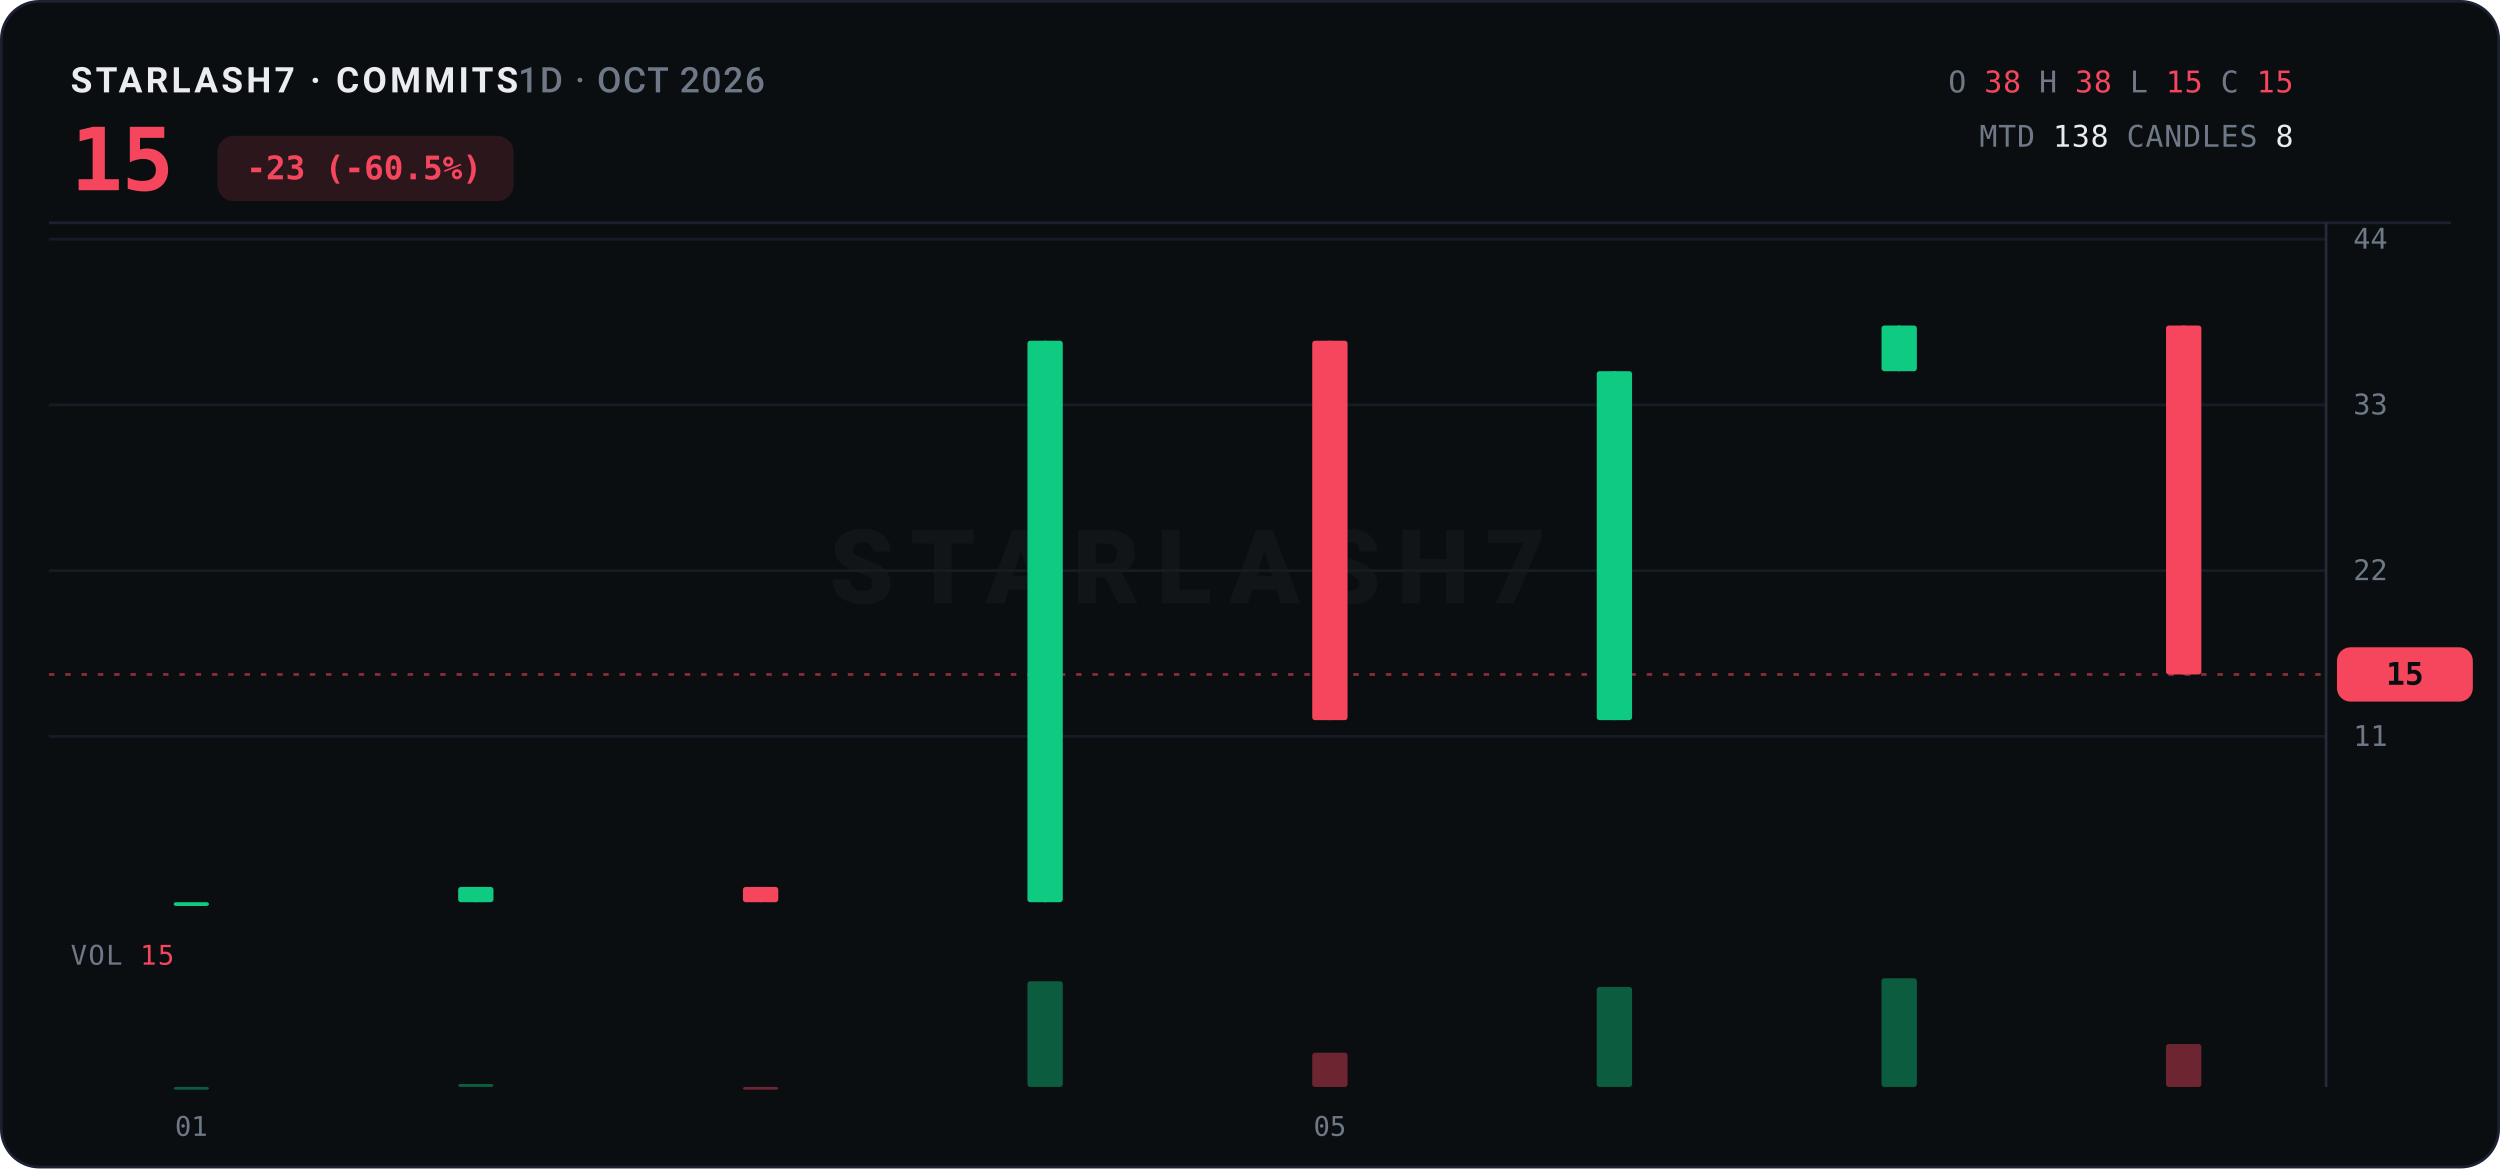
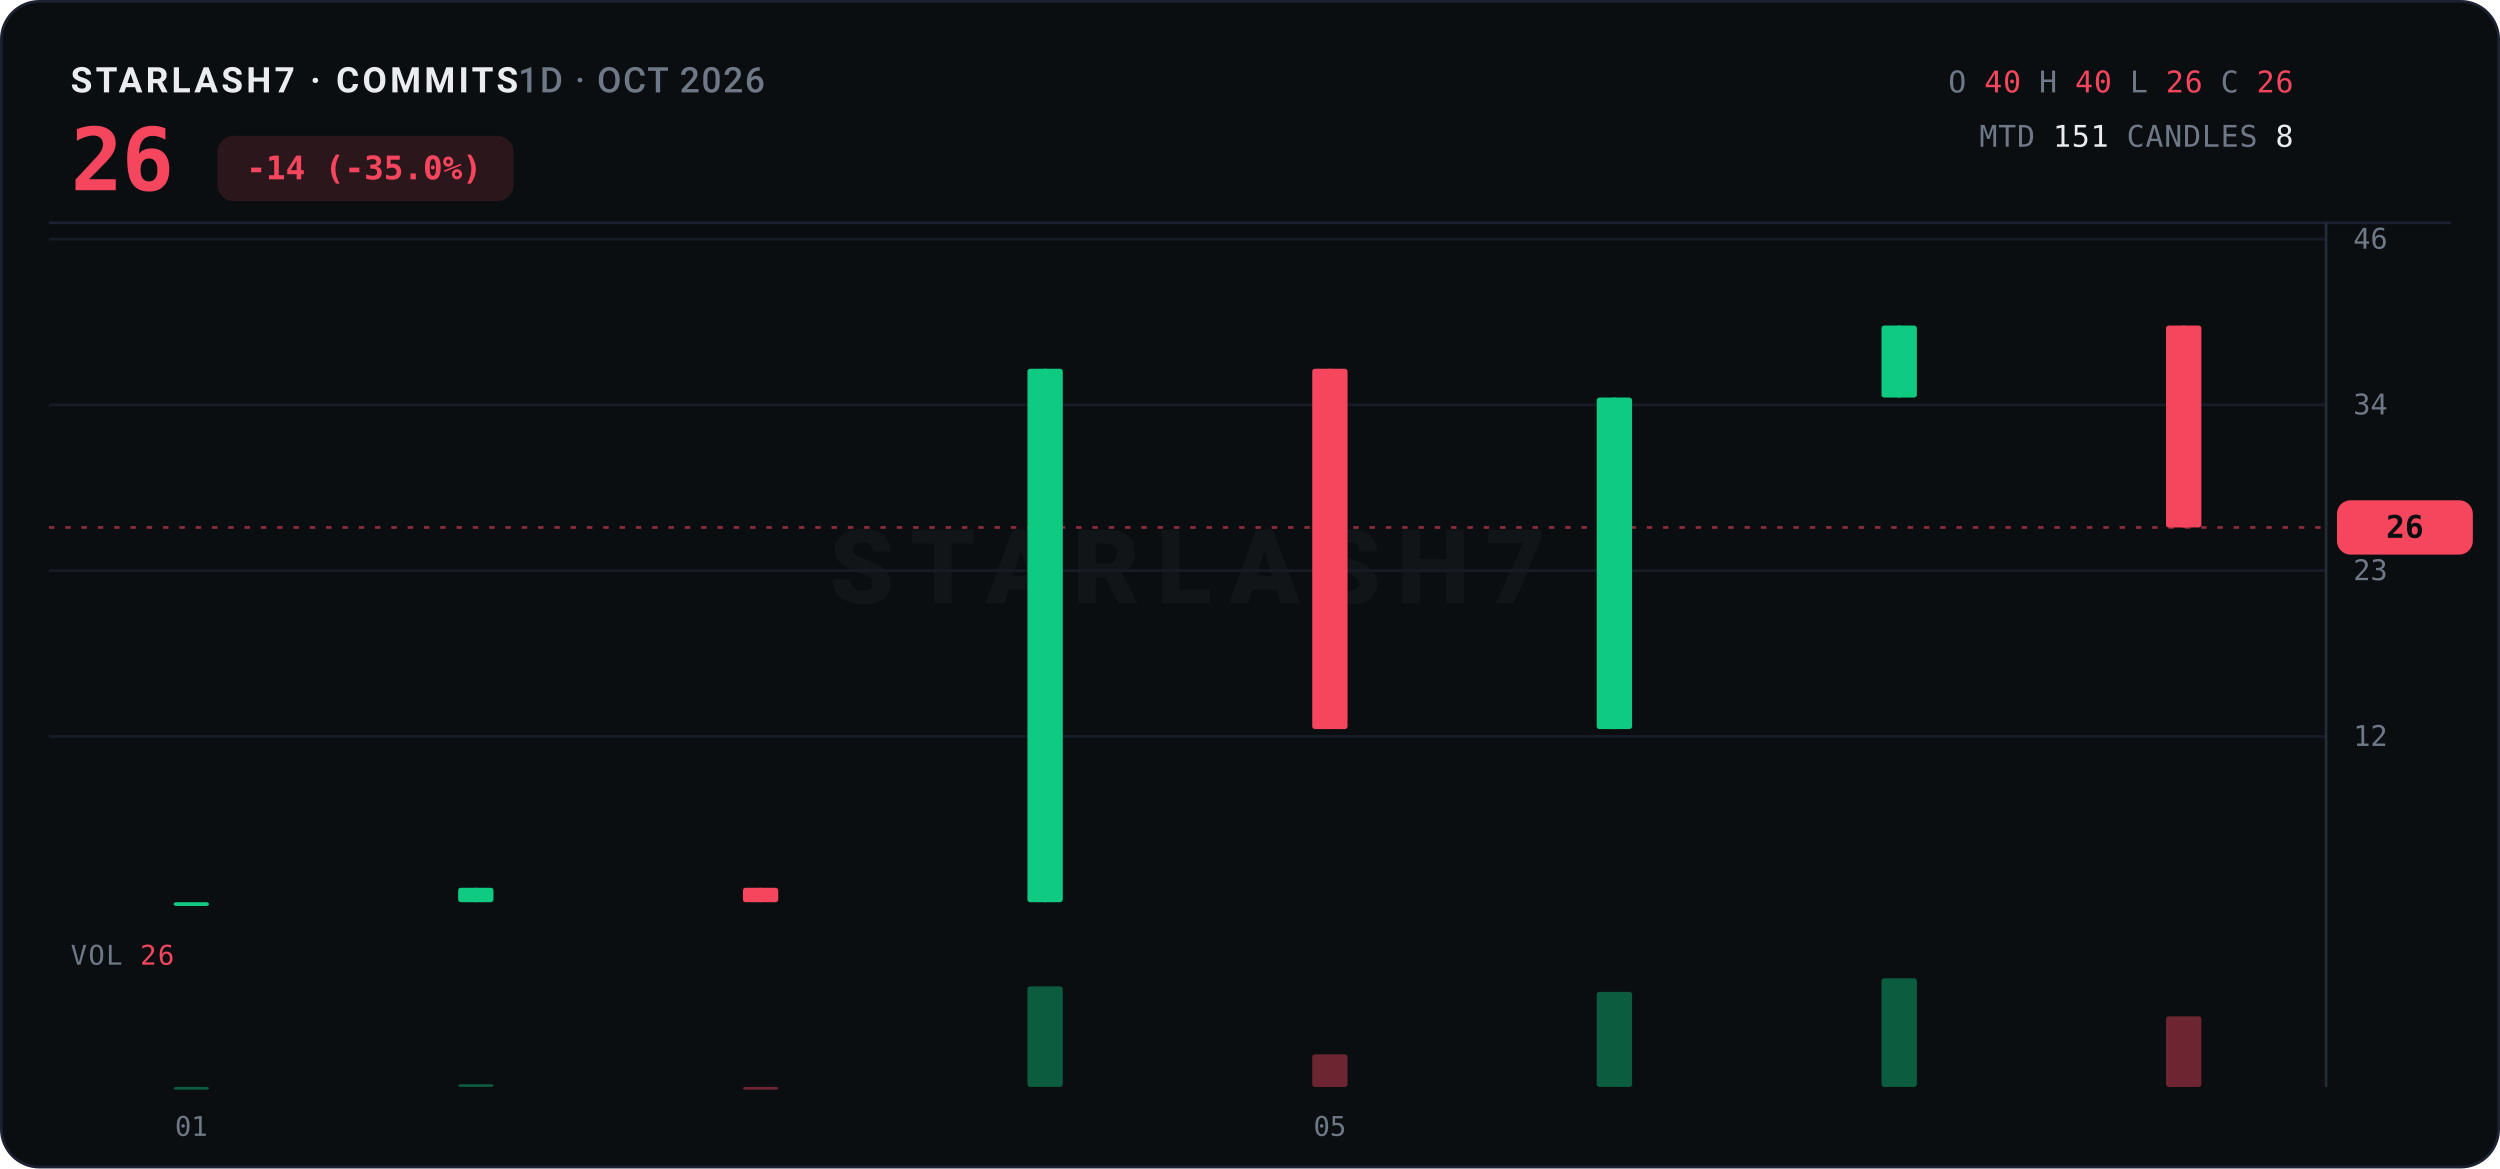
<svg xmlns="http://www.w3.org/2000/svg" width="920" height="430" viewBox="0 0 920 430">
  <rect x="0.5" y="0.5" width="919" height="429" rx="14" fill="#0B0E11" stroke="#1B2130" />
  <text x="26" y="34" font-family="ui-sans-serif,system-ui,-apple-system,'Segoe UI',Roboto,sans-serif" font-size="13" font-weight="700" letter-spacing="1.2" fill="#EAECEF">STARLASH7 · COMMITS<tspan fill="#6E7887" font-weight="500" letter-spacing="0.6">  1D · OCT 2026</tspan>
  </text>
-   <text x="26" y="70" font-family="ui-monospace,'SF Mono',SFMono-Regular,Menlo,Consolas,monospace" font-size="32" font-weight="800" fill="#F6465D" letter-spacing="-0.5">15</text>
+   <text x="26" y="70" font-family="ui-monospace,'SF Mono',SFMono-Regular,Menlo,Consolas,monospace" font-size="32" font-weight="800" fill="#F6465D" letter-spacing="-0.5">26</text>
  <rect x="80" y="50" width="109" height="24" rx="6" fill="#F6465D" opacity="0.14" />
-   <text x="134" y="66" text-anchor="middle" font-family="ui-monospace,'SF Mono',SFMono-Regular,Menlo,Consolas,monospace" font-size="12" font-weight="700" fill="#F6465D">-23 (-60.5%)</text>
+   <text x="134" y="66" text-anchor="middle" font-family="ui-monospace,'SF Mono',SFMono-Regular,Menlo,Consolas,monospace" font-size="12" font-weight="700" fill="#F6465D">-14 (-35.0%)</text>
  <text x="844" y="34" text-anchor="end" font-family="ui-monospace,'SF Mono',SFMono-Regular,Menlo,Consolas,monospace" font-size="11" letter-spacing="0.3">
    <tspan fill="#6E7887">O</tspan>
-     <tspan fill="#F6465D">38</tspan>
+     <tspan fill="#F6465D">40</tspan>
    <tspan fill="#6E7887">H</tspan>
-     <tspan fill="#F6465D">38</tspan>
+     <tspan fill="#F6465D">40</tspan>
    <tspan fill="#6E7887">L</tspan>
-     <tspan fill="#F6465D">15</tspan>
+     <tspan fill="#F6465D">26</tspan>
    <tspan fill="#6E7887">C</tspan>
-     <tspan fill="#F6465D">15</tspan>
+     <tspan fill="#F6465D">26</tspan>
  </text>
  <text x="844" y="54" text-anchor="end" font-family="ui-monospace,'SF Mono',SFMono-Regular,Menlo,Consolas,monospace" font-size="11" letter-spacing="0.3">
    <tspan fill="#6E7887">MTD</tspan>
-     <tspan fill="#EAECEF">138</tspan>
+     <tspan fill="#EAECEF">151</tspan>
    <tspan fill="#6E7887">CANDLES</tspan>
    <tspan fill="#EAECEF">8</tspan>
  </text>
  <line x1="18" y1="82" x2="902" y2="82" stroke="#1B2130" stroke-width="1" />
  <text x="437.0" y="222.0" text-anchor="middle" font-family="ui-sans-serif,system-ui,-apple-system,'Segoe UI',Roboto,sans-serif" font-size="38" font-weight="800" letter-spacing="6" fill="#EAECEF" opacity="0.035">STARLASH7</text>
  <line x1="18" y1="271.0" x2="856" y2="271.0" stroke="#161C26" stroke-width="1" />
-   <text x="866" y="274.5" font-family="ui-monospace,'SF Mono',SFMono-Regular,Menlo,Consolas,monospace" font-size="10.5" fill="#6E7887">11</text>
+   <text x="866" y="274.5" font-family="ui-monospace,'SF Mono',SFMono-Regular,Menlo,Consolas,monospace" font-size="10.5" fill="#6E7887">12</text>
  <line x1="18" y1="210.0" x2="856" y2="210.0" stroke="#161C26" stroke-width="1" />
-   <text x="866" y="213.5" font-family="ui-monospace,'SF Mono',SFMono-Regular,Menlo,Consolas,monospace" font-size="10.5" fill="#6E7887">22</text>
+   <text x="866" y="213.5" font-family="ui-monospace,'SF Mono',SFMono-Regular,Menlo,Consolas,monospace" font-size="10.5" fill="#6E7887">23</text>
  <line x1="18" y1="149.0" x2="856" y2="149.0" stroke="#161C26" stroke-width="1" />
-   <text x="866" y="152.5" font-family="ui-monospace,'SF Mono',SFMono-Regular,Menlo,Consolas,monospace" font-size="10.5" fill="#6E7887">33</text>
+   <text x="866" y="152.5" font-family="ui-monospace,'SF Mono',SFMono-Regular,Menlo,Consolas,monospace" font-size="10.5" fill="#6E7887">34</text>
  <line x1="18" y1="88.0" x2="856" y2="88.0" stroke="#161C26" stroke-width="1" />
-   <text x="866" y="91.5" font-family="ui-monospace,'SF Mono',SFMono-Regular,Menlo,Consolas,monospace" font-size="10.5" fill="#6E7887">44</text>
+   <text x="866" y="91.5" font-family="ui-monospace,'SF Mono',SFMono-Regular,Menlo,Consolas,monospace" font-size="10.5" fill="#6E7887">46</text>
  <line x1="856" y1="82" x2="856" y2="400" stroke="#242B38" stroke-width="1" />
-   <line x1="18" y1="248.2" x2="856" y2="248.2" stroke="#F6465D" stroke-width="1" stroke-dasharray="2 4" opacity="0.55" />
-   <rect x="860" y="238.2" width="50" height="20" rx="5" fill="#F6465D" />
-   <text x="885.0" y="252.0" text-anchor="middle" font-family="ui-monospace,'SF Mono',SFMono-Regular,Menlo,Consolas,monospace" font-size="11.5" font-weight="800" fill="#0B0E11">15</text>
+   <line x1="18" y1="194.1" x2="856" y2="194.1" stroke="#F6465D" stroke-width="1" stroke-dasharray="2 4" opacity="0.55" />
+   <rect x="860" y="184.1" width="50" height="20" rx="5" fill="#F6465D" />
+   <text x="885.0" y="197.9" text-anchor="middle" font-family="ui-monospace,'SF Mono',SFMono-Regular,Menlo,Consolas,monospace" font-size="11.5" font-weight="800" fill="#0B0E11">26</text>
  <line x1="70.4" y1="332.0" x2="70.4" y2="332.0" stroke="#0ECB81" stroke-width="1" />
  <rect x="63.9" y="332.0" width="13.0" height="1.4" rx="1" fill="#0ECB81" />
-   <line x1="175.1" y1="326.4" x2="175.1" y2="332.0" stroke="#0ECB81" stroke-width="1" />
-   <rect x="168.6" y="326.4" width="13.0" height="5.6" rx="1" fill="#0ECB81" />
-   <line x1="279.9" y1="326.4" x2="279.9" y2="332.0" stroke="#F6465D" stroke-width="1" />
-   <rect x="273.4" y="326.4" width="13.0" height="5.6" rx="1" fill="#F6465D" />
-   <line x1="384.6" y1="125.4" x2="384.6" y2="332.0" stroke="#0ECB81" stroke-width="1" />
-   <rect x="378.1" y="125.4" width="13.0" height="206.6" rx="1" fill="#0ECB81" />
-   <line x1="489.4" y1="125.4" x2="489.4" y2="265.0" stroke="#F6465D" stroke-width="1" />
-   <rect x="482.9" y="125.4" width="13.0" height="139.6" rx="1" fill="#F6465D" />
-   <line x1="594.1" y1="136.6" x2="594.1" y2="265.0" stroke="#0ECB81" stroke-width="1" />
-   <rect x="587.6" y="136.6" width="13.0" height="128.4" rx="1" fill="#0ECB81" />
-   <line x1="698.9" y1="119.8" x2="698.9" y2="136.6" stroke="#0ECB81" stroke-width="1" />
-   <rect x="692.4" y="119.8" width="13.0" height="16.8" rx="1" fill="#0ECB81" />
-   <line x1="803.6" y1="119.8" x2="803.6" y2="248.2" stroke="#F6465D" stroke-width="1" />
-   <rect x="797.1" y="119.8" width="13.0" height="128.4" rx="1" fill="#F6465D" />
-   <text x="26" y="355" font-family="ui-monospace,'SF Mono',SFMono-Regular,Menlo,Consolas,monospace" font-size="10" letter-spacing="0.5" fill="#6E7887">VOL <tspan fill="#F6465D">15</tspan>
+   <line x1="175.1" y1="326.7" x2="175.1" y2="332.0" stroke="#0ECB81" stroke-width="1" />
+   <rect x="168.6" y="326.7" width="13.0" height="5.3" rx="1" fill="#0ECB81" />
+   <line x1="279.9" y1="326.7" x2="279.9" y2="332.0" stroke="#F6465D" stroke-width="1" />
+   <rect x="273.4" y="326.7" width="13.0" height="5.3" rx="1" fill="#F6465D" />
+   <line x1="384.6" y1="135.7" x2="384.6" y2="332.0" stroke="#0ECB81" stroke-width="1" />
+   <rect x="378.1" y="135.7" width="13.0" height="196.3" rx="1" fill="#0ECB81" />
+   <line x1="489.4" y1="135.7" x2="489.4" y2="268.3" stroke="#F6465D" stroke-width="1" />
+   <rect x="482.9" y="135.7" width="13.0" height="132.6" rx="1" fill="#F6465D" />
+   <line x1="594.1" y1="146.3" x2="594.1" y2="268.3" stroke="#0ECB81" stroke-width="1" />
+   <rect x="587.6" y="146.3" width="13.0" height="122.0" rx="1" fill="#0ECB81" />
+   <line x1="698.9" y1="119.8" x2="698.9" y2="146.3" stroke="#0ECB81" stroke-width="1" />
+   <rect x="692.4" y="119.8" width="13.0" height="26.5" rx="1" fill="#0ECB81" />
+   <line x1="803.6" y1="119.8" x2="803.6" y2="194.1" stroke="#F6465D" stroke-width="1" />
+   <rect x="797.1" y="119.8" width="13.0" height="74.3" rx="1" fill="#F6465D" />
+   <text x="26" y="355" font-family="ui-monospace,'SF Mono',SFMono-Regular,Menlo,Consolas,monospace" font-size="10" letter-spacing="0.5" fill="#6E7887">VOL <tspan fill="#F6465D">26</tspan>
  </text>
  <rect x="63.9" y="400.0" width="13.0" height="1.0" rx="1" fill="#0ECB81" opacity="0.42" />
-   <rect x="168.6" y="398.9" width="13.0" height="1.1" rx="1" fill="#0ECB81" opacity="0.42" />
+   <rect x="168.6" y="399.0" width="13.0" height="1.0" rx="1" fill="#0ECB81" opacity="0.42" />
  <rect x="273.4" y="400.0" width="13.0" height="1.0" rx="1" fill="#F6465D" opacity="0.42" />
-   <rect x="378.1" y="361.1" width="13.0" height="38.9" rx="1" fill="#0ECB81" opacity="0.42" />
-   <rect x="482.9" y="387.4" width="13.0" height="12.6" rx="1" fill="#F6465D" opacity="0.42" />
-   <rect x="587.6" y="363.2" width="13.0" height="36.8" rx="1" fill="#0ECB81" opacity="0.42" />
+   <rect x="378.1" y="363.0" width="13.0" height="37.0" rx="1" fill="#0ECB81" opacity="0.42" />
+   <rect x="482.9" y="388.0" width="13.0" height="12.0" rx="1" fill="#F6465D" opacity="0.42" />
+   <rect x="587.6" y="365.0" width="13.0" height="35.0" rx="1" fill="#0ECB81" opacity="0.42" />
  <rect x="692.4" y="360.0" width="13.0" height="40.0" rx="1" fill="#0ECB81" opacity="0.42" />
-   <rect x="797.1" y="384.2" width="13.0" height="15.8" rx="1" fill="#F6465D" opacity="0.42" />
+   <rect x="797.1" y="374.0" width="13.0" height="26.0" rx="1" fill="#F6465D" opacity="0.42" />
  <text x="70.4" y="418" text-anchor="middle" font-family="ui-monospace,'SF Mono',SFMono-Regular,Menlo,Consolas,monospace" font-size="10" fill="#6E7887">01</text>
  <text x="489.4" y="418" text-anchor="middle" font-family="ui-monospace,'SF Mono',SFMono-Regular,Menlo,Consolas,monospace" font-size="10" fill="#6E7887">05</text>
</svg>
